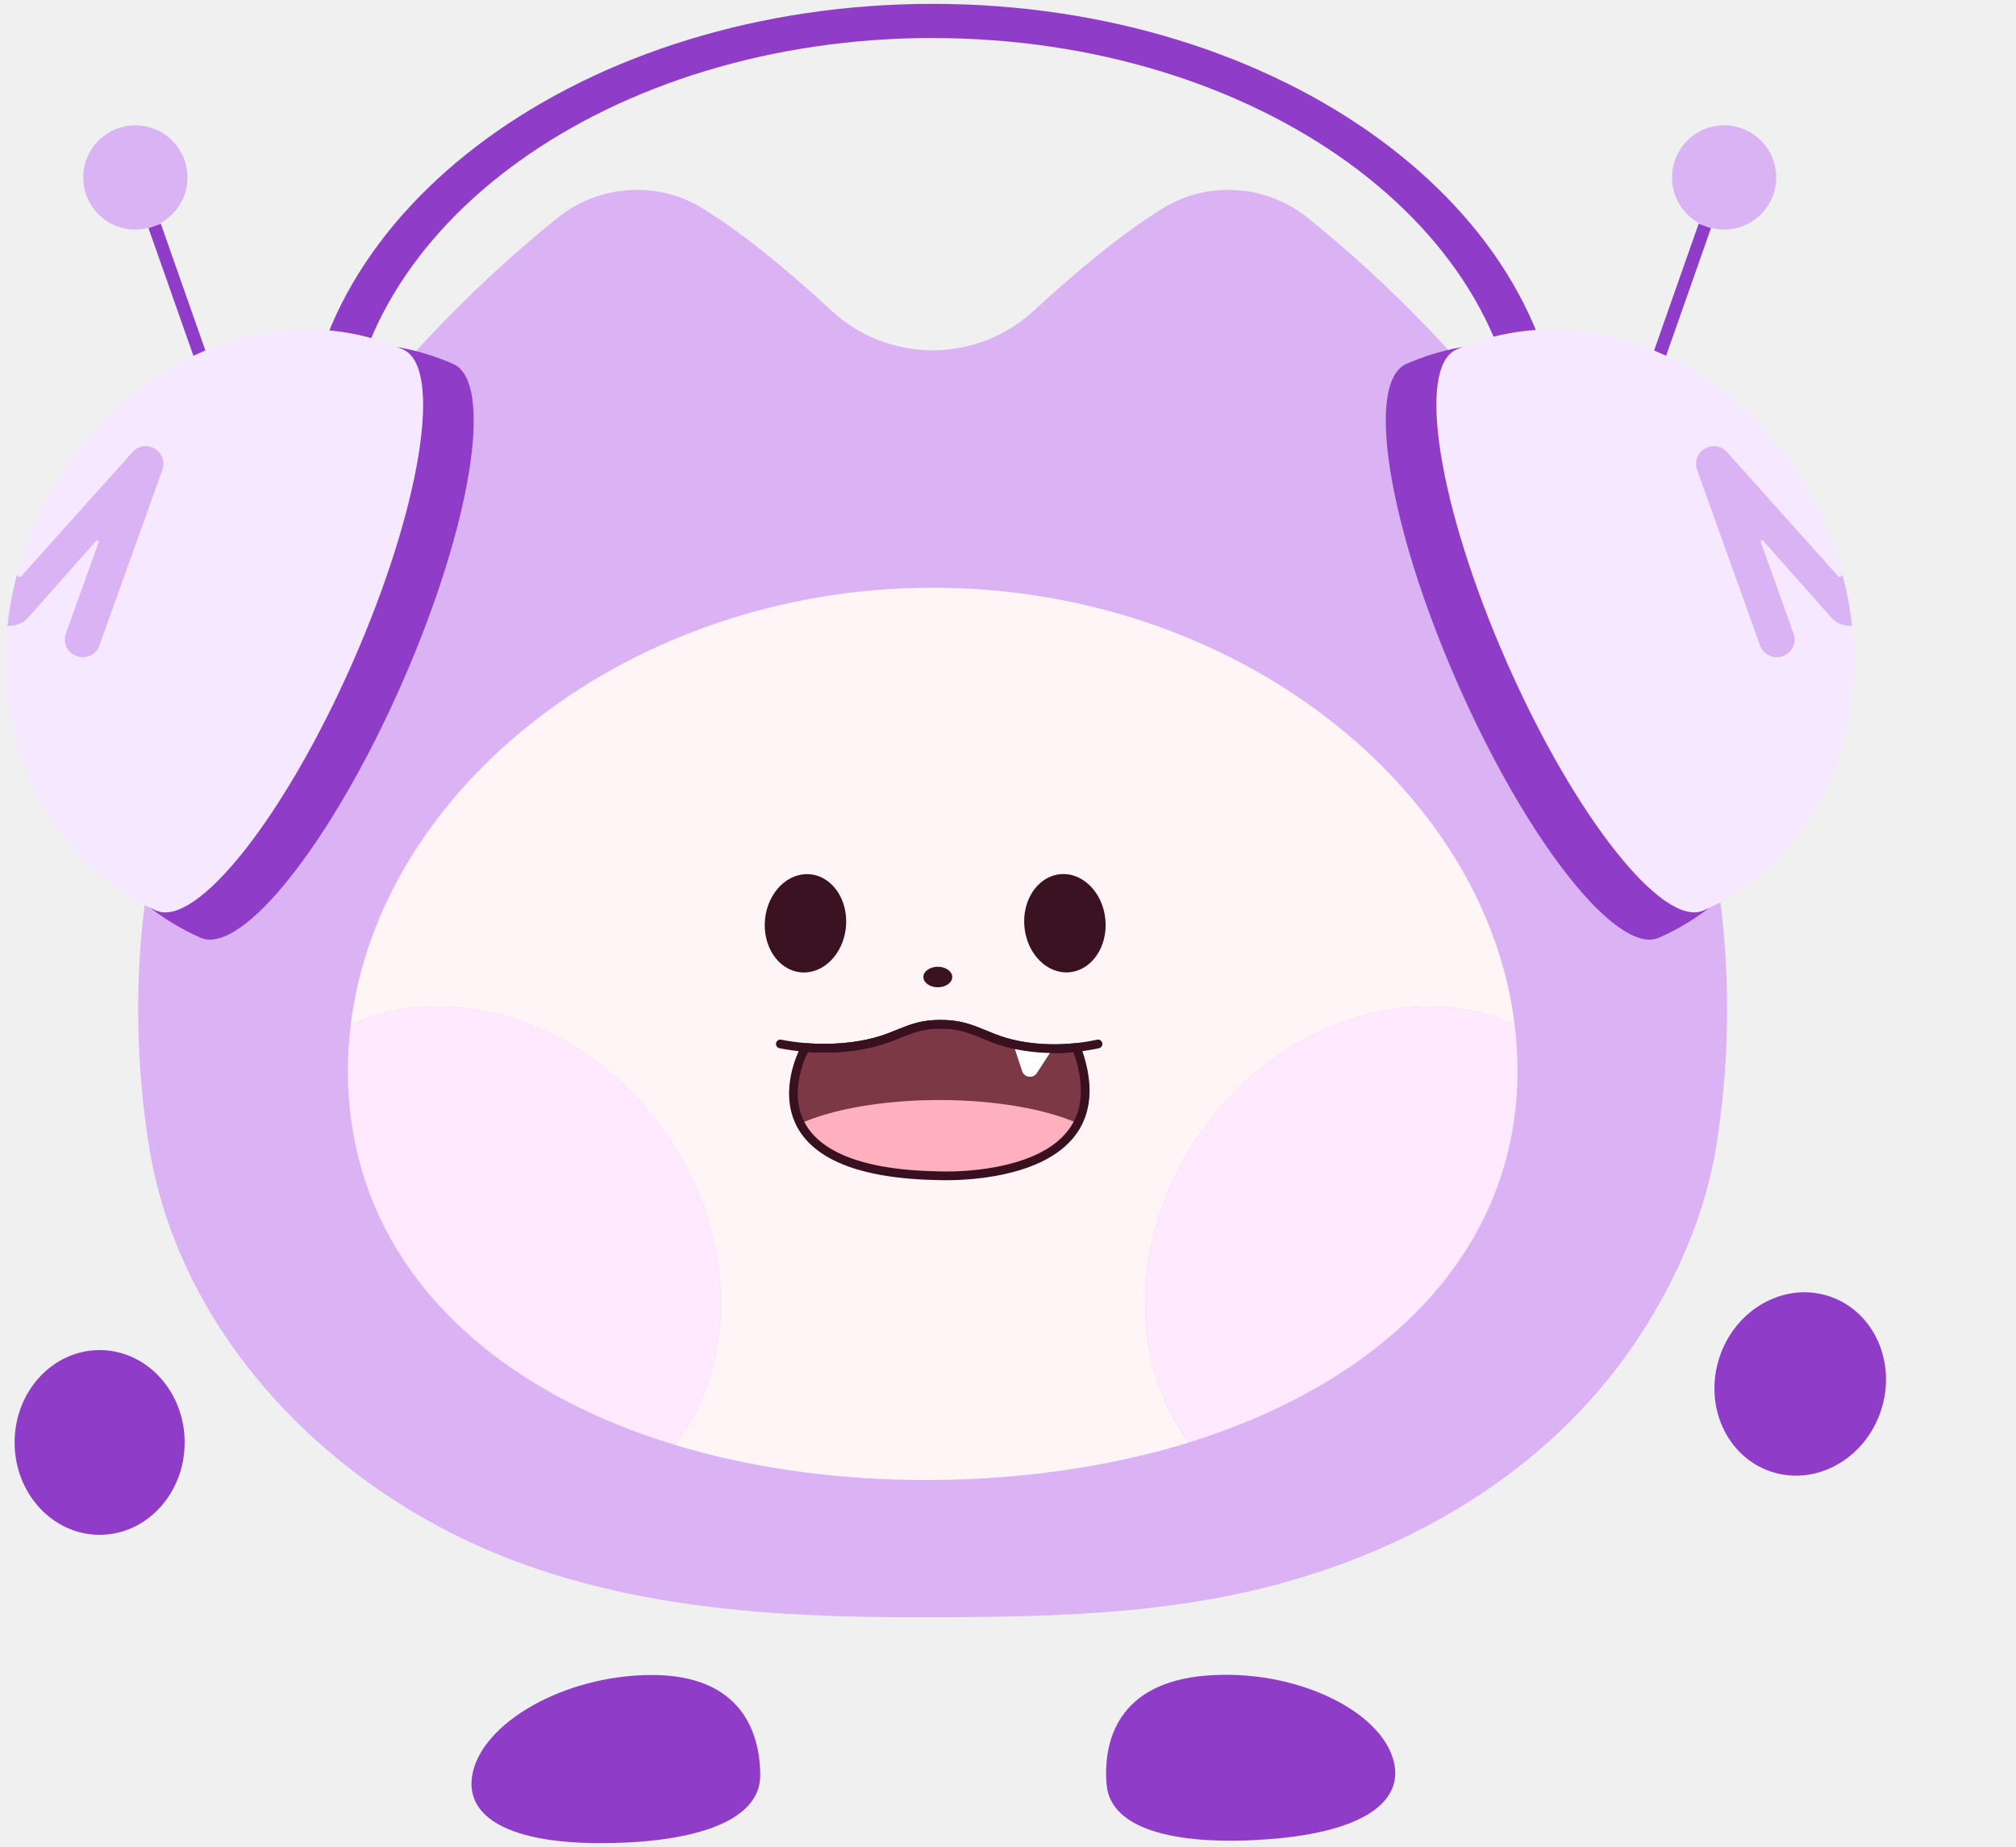
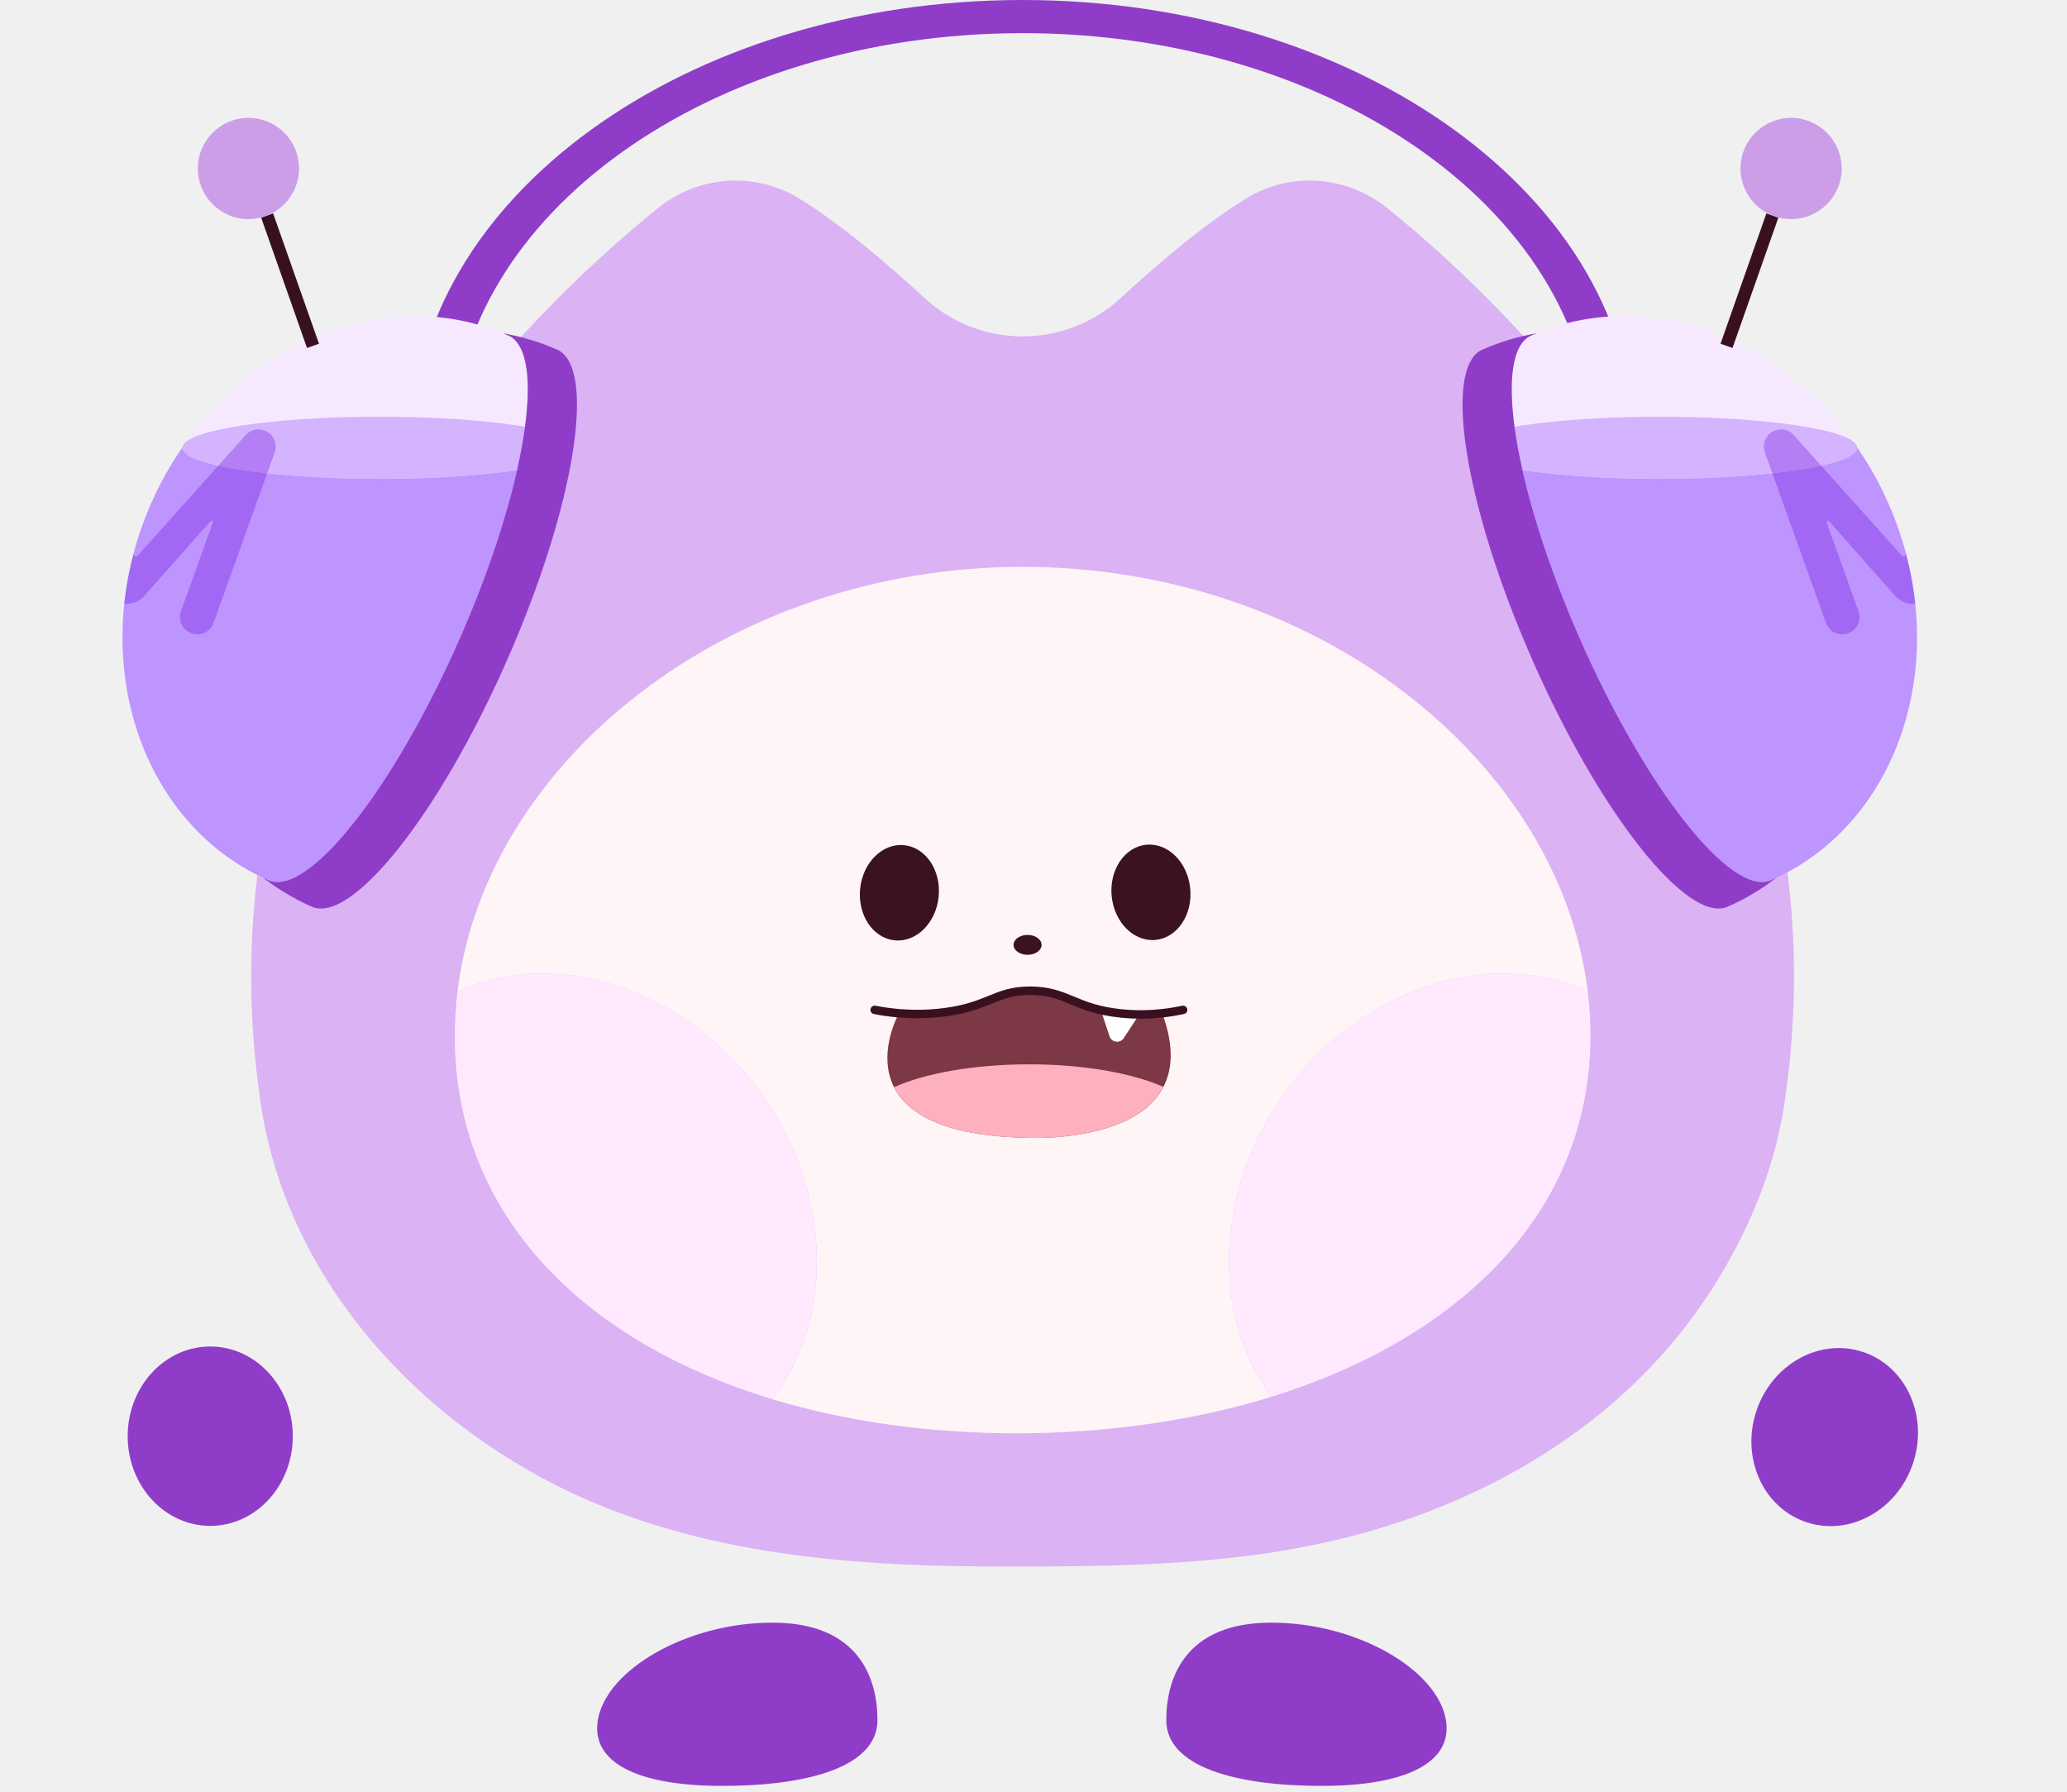
- <svg xmlns="http://www.w3.org/2000/svg" width="250" height="229" viewBox="0 0 250 229" fill="none">
-   <g clip-path="url(#clip0_583_8407)">
-     <path d="M115.659 4.719C155.874 4.719 188.475 28.29 188.475 57.365C188.475 58.425 188.426 59.474 188.34 60.513C189.87 62.178 191.368 63.908 192.817 65.715C193.412 62.913 193.715 60.042 193.715 57.122C193.72 25.948 158.772 0.479 115.659 0.479C72.546 0.479 37.603 25.948 37.603 57.117C37.603 58.728 37.7 60.318 37.884 61.891C39.506 60.064 41.172 58.317 42.859 56.652C43.383 27.901 75.774 4.713 115.664 4.713L115.659 4.719Z" fill="#8F3DC9" />
-     <path d="M162.2 27.03C157.042 22.883 149.828 22.358 144.194 25.83C138.943 29.069 133.179 33.925 128.209 38.515C121.12 45.075 110.197 45.075 103.108 38.515C98.144 33.925 92.38 29.069 87.124 25.83C81.489 22.358 74.276 22.883 69.117 27.03C52.441 40.44 9.171 81.612 18.417 141.737C22.062 165.416 40.734 184.369 62.385 192.978C78.71 199.467 96.403 200.527 113.782 200.511C128.718 200.5 143.539 200.365 158.08 196.525C176.416 191.686 193.206 181.379 203.594 165.238C208.152 158.16 211.608 150.086 212.895 141.732C222.147 81.607 178.877 40.435 162.195 27.025L162.2 27.03Z" fill="#DBB2F4" />
-     <path d="M149.093 140.142C158.75 126.623 175.173 121.394 187.826 127.04C184.219 97.726 153.284 72.868 115.659 72.868C78.034 72.868 47.077 97.743 43.486 127.072C56.15 121.378 72.616 126.596 82.295 140.142C91.379 152.86 91.585 168.855 83.717 179.156C93.126 182.006 103.703 183.504 114.934 183.504C126.165 183.504 137.607 181.898 147.433 178.848C139.808 168.542 140.095 152.736 149.087 140.147L149.093 140.142Z" fill="#FFF5F6" />
-     <path d="M82.3 140.142C72.621 126.596 56.156 121.373 43.491 127.072C43.259 128.954 43.14 130.847 43.14 132.761C43.14 155.591 59.578 171.84 83.722 179.156C91.585 168.861 91.385 152.86 82.3 140.142Z" fill="#FFE9FE" />
-     <path d="M188.183 132.755C188.183 130.836 188.064 128.927 187.826 127.034C175.167 121.394 158.75 126.618 149.093 140.137C140.1 152.73 139.808 168.536 147.438 178.837C171.463 171.381 188.183 155.267 188.183 132.75V132.755Z" fill="#FFE9FE" />
-     <path d="M104.9 114.969C105.23 111.614 103.252 108.673 100.482 108.401C97.712 108.129 95.199 110.628 94.869 113.984C94.54 117.339 96.518 120.28 99.288 120.552C102.058 120.824 104.571 118.325 104.9 114.969Z" fill="#3A1221" />
-     <path d="M132.653 120.541C135.424 120.269 137.402 117.328 137.072 113.972C136.743 110.617 134.23 108.117 131.46 108.389C128.69 108.662 126.712 111.602 127.041 114.958C127.371 118.313 129.883 120.813 132.653 120.541Z" fill="#3A1221" />
-     <path d="M116.297 122.406C117.285 122.406 118.087 121.837 118.087 121.135C118.087 120.433 117.285 119.864 116.297 119.864C115.308 119.864 114.507 120.433 114.507 121.135C114.507 121.837 115.308 122.406 116.297 122.406Z" fill="#3A1221" />
-     <path d="M116.297 145.771C91.088 145.312 99.874 129.868 99.874 129.868C101.529 130.003 103.481 130.019 105.628 129.749C111.414 129.014 112.198 126.991 116.621 126.991C121.336 126.991 122.288 129.284 128.226 129.89C130.205 130.095 131.989 130.03 133.492 129.868C139.835 146.999 116.297 145.771 116.297 145.771Z" fill="#7C3844" />
-     <path d="M116.481 136.389C109.435 136.389 103.178 137.536 99.242 139.304C100.918 142.613 105.476 145.571 116.291 145.771C116.291 145.771 129.918 146.48 133.638 139.272C129.696 137.52 123.478 136.389 116.475 136.389H116.481Z" fill="#FFB0BF" />
-     <path d="M116.297 145.771C91.088 145.312 99.874 129.868 99.874 129.868C101.529 130.003 103.481 130.019 105.628 129.749C111.414 129.014 112.198 126.991 116.621 126.991C121.336 126.991 122.288 129.284 128.226 129.89C130.205 130.095 131.989 130.03 133.492 129.868C139.835 146.999 116.297 145.771 116.297 145.771Z" stroke="#391020" stroke-width="1.081" stroke-linecap="round" stroke-linejoin="round" />
-     <path d="M172.831 218.36C174.144 223.598 168.634 227.122 157.674 228.006C146.721 228.886 137.7 227.16 137.223 221.229C136.792 215.849 138.638 208.624 149.596 207.746C160.549 206.866 171.248 212.058 172.829 218.365L172.831 218.36Z" fill="#8F3DC9" />
-     <path d="M58.557 220.123C57.67 225.444 63.445 228.521 74.433 228.521C85.421 228.521 94.273 226.076 94.273 220.123C94.273 214.726 91.85 207.675 80.862 207.675C69.874 207.675 59.622 213.71 58.557 220.123Z" fill="#8F3DC9" />
-     <path d="M12.355 190.296C18.179 190.296 22.9 185.168 22.9 178.843C22.9 172.518 18.179 167.39 12.355 167.39C6.532 167.39 1.811 172.518 1.811 178.843C1.811 185.168 6.532 190.296 12.355 190.296Z" fill="#8F3DC9" />
-     <path d="M19.175 28.003L25.031 44.647" stroke="#8F3DC9" stroke-width="1.622" stroke-miterlimit="10" />
-     <path d="M16.784 28.463C20.353 28.463 23.246 25.57 23.246 22.001C23.246 18.432 20.353 15.539 16.784 15.539C13.215 15.539 10.322 18.432 10.322 22.001C10.322 25.57 13.215 28.463 16.784 28.463Z" fill="#D9B3F4" />
-     <path d="M56.199 45.123C39.084 37.585 18.195 47.4 9.544 67.045C0.892 86.69 7.754 108.725 24.868 116.263C29.994 118.523 41.166 104.426 49.818 84.781C58.47 65.136 61.325 47.383 56.199 45.123Z" fill="#8F3DC9" />
-     <path d="M49.981 43.328C33.245 35.957 12.821 45.556 4.364 64.763C-4.093 83.97 2.612 105.518 19.348 112.889C24.36 115.095 35.283 101.317 43.74 82.11C52.198 62.903 54.993 45.539 49.981 43.333V43.328Z" fill="#F6E9FF" />
-     <path d="M3.498 76.562L11.939 67.039C12.069 66.893 12.302 67.034 12.237 67.213L8.17 78.552C7.765 79.687 8.354 80.942 9.49 81.347L9.528 81.358C10.663 81.764 11.918 81.174 12.323 80.039L20.137 58.247C20.548 57.106 19.953 55.857 18.818 55.451L18.769 55.435C17.866 55.111 16.909 55.435 16.341 56.149C16.336 56.149 16.309 56.149 16.309 56.149L15.633 56.949L2.649 71.43C2.471 71.625 2.147 71.506 2.136 71.246V71.138C1.557 73.29 1.152 75.443 0.93 77.584C1.887 77.665 2.844 77.308 3.498 76.567V76.562Z" fill="#D9B3F4" />
-     <path d="M211.413 28.003L205.562 44.647" stroke="#8F3DC9" stroke-width="1.622" stroke-miterlimit="10" />
-     <path d="M213.803 28.463C217.372 28.463 220.265 25.57 220.265 22.001C220.265 18.432 217.372 15.539 213.803 15.539C210.234 15.539 207.341 18.432 207.341 22.001C207.341 25.57 210.234 28.463 213.803 28.463Z" fill="#D9B3F4" />
-     <path d="M174.394 45.123C191.509 37.585 212.397 47.4 221.049 67.045C229.701 86.69 222.839 108.725 205.725 116.263C200.598 118.523 189.427 104.426 180.775 84.781C172.123 65.136 169.268 47.383 174.394 45.123Z" fill="#8F3DC9" />
-     <path d="M180.613 43.328C197.349 35.957 217.772 45.556 226.23 64.763C234.687 83.97 227.982 105.518 211.246 112.889C206.233 115.095 195.31 101.317 186.853 82.11C178.396 62.903 175.6 45.539 180.613 43.333V43.328Z" fill="#F6E9FF" />
-     <path d="M227.089 76.562L218.648 67.039C218.518 66.893 218.286 67.034 218.351 67.213L222.417 78.552C222.823 79.687 222.233 80.942 221.098 81.347L221.06 81.358C219.924 81.764 218.67 81.174 218.264 80.039L210.451 58.247C210.04 57.106 210.634 55.857 211.77 55.451L211.819 55.435C212.722 55.111 213.679 55.435 214.247 56.149C214.252 56.149 214.279 56.149 214.279 56.149L214.955 56.949L227.938 71.43C228.117 71.625 228.441 71.506 228.452 71.246V71.138C229.03 73.29 229.436 75.443 229.658 77.584C228.701 77.665 227.743 77.308 227.089 76.567V76.562Z" fill="#D9B3F4" />
-     <path d="M233.252 174.9C235.237 168.895 232.364 162.545 226.834 160.717C221.305 158.889 215.214 162.276 213.228 168.282C211.243 174.288 214.117 180.638 219.646 182.466C225.175 184.293 231.267 180.906 233.252 174.9Z" fill="#8F3DC9" />
-     <path d="M125.711 129.646L126.755 132.804C127.025 133.615 128.112 133.756 128.577 133.042L130.443 130.182L125.717 129.646H125.711Z" fill="white" />
-     <path d="M136.163 129.435C135.428 129.592 134.525 129.754 133.492 129.868C131.989 130.03 130.205 130.095 128.225 129.89C122.288 129.284 121.336 126.991 116.621 126.991C112.198 126.991 111.414 129.014 105.628 129.749C103.481 130.019 101.529 130.003 99.874 129.868C98.674 129.765 97.625 129.603 96.77 129.435" stroke="#391020" stroke-width="1.081" stroke-linecap="round" stroke-linejoin="round" />
+ <svg xmlns="http://www.w3.org/2000/svg" width="270" height="234" viewBox="0 0 270 234" fill="none">
+   <path d="M133.578 4.33C174.71 4.33 208.054 28.439 208.054 58.177C208.054 59.261 208.004 60.334 207.916 61.396C209.481 63.099 211.013 64.869 212.495 66.716C213.104 63.851 213.413 60.914 213.413 57.928C213.413 26.049 177.669 0 133.578 0C89.488 0 53.744 26.049 53.744 57.928C53.744 59.576 53.843 61.202 54.031 62.812C55.69 60.942 57.394 59.156 59.119 57.452C59.656 28.046 92.784 4.33 133.584 4.33H133.578Z" fill="#8F3DC9" />
+   <path d="M181.181 27.156C175.905 22.914 168.527 22.377 162.764 25.928C157.393 29.241 151.498 34.207 146.415 38.903C139.165 45.611 127.993 45.611 120.742 38.903C115.665 34.207 109.769 29.241 104.393 25.928C98.63 22.377 91.252 22.914 85.976 27.156C68.92 40.872 24.664 82.982 34.121 144.477C37.849 168.696 56.946 188.081 79.091 196.885C95.788 203.522 113.884 204.606 131.659 204.59C146.935 204.579 162.095 204.44 176.966 200.514C195.721 195.564 212.893 185.022 223.518 168.513C228.18 161.274 231.714 153.016 233.031 144.472C242.494 82.976 198.237 40.866 181.175 27.15L181.181 27.156Z" fill="#DBB2F4" />
+   <path d="M167.774 142.84C177.652 129.013 194.449 123.665 207.39 129.439C203.701 99.458 172.06 74.033 133.578 74.033C95.096 74.033 63.433 99.474 59.761 129.472C72.713 123.649 89.554 128.986 99.454 142.84C108.746 155.848 108.956 172.208 100.909 182.744C110.532 185.658 121.35 187.19 132.837 187.19C144.324 187.19 156.027 185.548 166.076 182.428C158.278 171.887 158.571 155.721 167.769 142.845L167.774 142.84Z" fill="#FFF5F6" />
+   <path d="M99.454 142.839C89.555 128.985 72.714 123.642 59.761 129.471C59.523 131.396 59.401 133.332 59.401 135.29C59.401 158.64 76.215 175.26 100.909 182.743C108.95 172.212 108.746 155.847 99.454 142.839Z" fill="#FFE9FE" />
+   <path d="M207.756 135.284C207.756 133.321 207.634 131.369 207.391 129.433C194.444 123.664 177.653 129.007 167.775 142.834C158.577 155.715 158.279 171.881 166.082 182.417C190.655 174.79 207.756 158.308 207.756 135.279V135.284Z" fill="#FFE9FE" />
+   <path d="M122.611 117.098C122.948 113.666 120.925 110.658 118.092 110.38C115.259 110.102 112.689 112.658 112.352 116.09C112.014 119.522 114.038 122.53 116.871 122.809C119.704 123.087 122.274 120.53 122.611 117.098Z" fill="#3A1221" />
+   <path d="M150.952 122.753C153.785 122.474 155.808 119.467 155.471 116.035C155.134 112.603 152.564 110.046 149.731 110.324C146.898 110.603 144.874 113.61 145.211 117.042C145.549 120.474 148.119 123.031 150.952 122.753Z" fill="#3A1221" />
+   <path d="M134.226 124.699C135.237 124.699 136.056 124.117 136.056 123.399C136.056 122.682 135.237 122.1 134.226 122.1C133.215 122.1 132.395 122.682 132.395 123.399C132.395 124.117 133.215 124.699 134.226 124.699Z" fill="#3A1221" />
+   <path d="M134.226 148.598C108.442 148.127 117.429 132.332 117.429 132.332C119.121 132.47 121.118 132.487 123.314 132.21C129.231 131.458 130.033 129.39 134.557 129.39C139.38 129.39 140.354 131.735 146.426 132.354C148.45 132.564 150.276 132.498 151.813 132.332C158.301 149.853 134.226 148.598 134.226 148.598Z" fill="#7C3844" />
+   <path d="M134.419 139.002C127.212 139.002 120.813 140.174 116.787 141.983C118.502 145.368 123.164 148.393 134.225 148.598C134.225 148.598 148.162 149.322 151.968 141.95C147.936 140.158 141.575 139.002 134.413 139.002H134.419Z" fill="#FFB0BF" />
+   <path d="M66.403 43.819C49.286 36.281 28.397 46.098 19.747 65.743C11.097 85.387 17.955 107.427 35.072 114.965C40.199 117.222 51.371 103.13 60.021 83.485C68.671 63.84 71.53 46.081 66.403 43.825V43.819Z" fill="#F6E9FF" />
+   <path d="M49.59 62.54C63.824 62.54 75.363 60.722 75.363 58.48C75.363 56.238 63.824 54.421 49.59 54.421C35.356 54.421 23.817 56.238 23.817 58.48C23.817 60.722 35.356 62.54 49.59 62.54Z" fill="#D4B3FF" />
+   <path d="M49.59 62.541C35.354 62.541 23.817 60.721 23.817 58.481C23.817 58.465 23.823 58.448 23.823 58.432C22.269 60.683 20.892 63.122 19.741 65.743C11.091 85.388 17.949 107.428 35.067 114.966C40.194 117.222 51.365 103.13 60.015 83.486C63.527 75.505 66.088 67.839 67.543 61.396C62.903 62.104 56.57 62.546 49.59 62.546V62.541Z" fill="#BE94FF" />
+   <path d="M34.895 28.145L40.885 45.169" stroke="#391020" stroke-width="1.659" stroke-miterlimit="10" />
+   <path d="M32.451 28.615C36.101 28.615 39.06 25.656 39.06 22.006C39.06 18.355 36.101 15.396 32.451 15.396C28.801 15.396 25.842 18.355 25.842 22.006C25.842 25.656 28.801 28.615 32.451 28.615Z" fill="#CC9EE8" />
+   <path d="M72.758 45.655C70.447 44.638 68.068 43.941 65.662 43.52C65.906 43.62 66.155 43.714 66.398 43.819C71.525 46.076 68.666 63.835 60.016 83.479C51.366 103.124 40.194 117.222 35.067 114.96C34.824 114.855 34.591 114.733 34.353 114.617C36.284 116.11 38.407 117.393 40.719 118.411C45.962 120.723 57.389 106.304 66.238 86.212C75.087 66.119 78.007 47.962 72.764 45.65L72.758 45.655Z" fill="#8F3DC9" />
+   <g style="mix-blend-mode:multiply">
+     <path d="M18.862 77.81L27.495 68.071C27.628 67.922 27.866 68.065 27.799 68.248L23.64 79.846C23.226 81.007 23.828 82.29 24.99 82.705L25.029 82.716C26.19 83.131 27.473 82.528 27.888 81.367L35.88 59.078C36.3 57.911 35.692 56.634 34.53 56.219L34.48 56.202C33.557 55.87 32.578 56.202 31.997 56.932C31.992 56.932 31.964 56.932 31.964 56.932L31.273 57.751L17.994 72.562C17.811 72.761 17.479 72.639 17.468 72.374V72.263C16.876 74.464 16.462 76.666 16.235 78.856C17.214 78.939 18.193 78.574 18.862 77.816V77.81Z" fill="#D9B3F4" />
  </g>
-   <defs>
-     <clipPath id="clip0_583_8407">
-       <rect width="248.595" height="228.041" fill="white" transform="translate(0.702637 0.479492)" />
-     </clipPath>
-   </defs>
+   <path d="M200.007 43.819C217.125 36.281 238.014 46.098 246.664 65.743C255.314 85.387 248.456 107.427 231.338 114.965C226.211 117.222 215.04 103.13 206.39 83.485C197.74 63.84 194.88 46.081 200.007 43.825V43.819Z" fill="#F6E9FF" />
+   <path d="M216.82 62.54C231.054 62.54 242.593 60.722 242.593 58.48C242.593 56.238 231.054 54.421 216.82 54.421C202.586 54.421 191.047 56.238 191.047 58.48C191.047 60.722 202.586 62.54 216.82 62.54Z" fill="#D4B3FF" />
+   <path d="M216.82 62.541C231.056 62.541 242.593 60.721 242.593 58.481C242.593 58.465 242.587 58.448 242.587 58.432C244.142 60.683 245.519 63.122 246.669 65.743C255.319 85.388 248.461 107.428 231.344 114.966C226.217 117.222 215.045 103.13 206.395 83.486C202.883 75.505 200.322 67.839 198.868 61.396C203.508 62.104 209.84 62.546 216.82 62.546V62.541Z" fill="#BE94FF" />
+   <path d="M231.515 28.145L225.525 45.169" stroke="#391020" stroke-width="1.659" stroke-miterlimit="10" />
+   <path d="M233.96 28.615C237.61 28.615 240.569 25.656 240.569 22.006C240.569 18.355 237.61 15.396 233.96 15.396C230.31 15.396 227.351 18.355 227.351 22.006C227.351 25.656 230.31 28.615 233.96 28.615Z" fill="#CC9EE8" />
+   <path d="M193.652 45.655C195.964 44.638 198.342 43.941 200.748 43.52C200.505 43.62 200.256 43.714 200.013 43.819C194.886 46.076 197.745 63.835 206.395 83.479C215.045 103.124 226.217 117.222 231.344 114.96C231.587 114.855 231.819 114.733 232.057 114.617C230.127 116.11 228.003 117.393 225.691 118.411C220.448 120.723 209.022 106.304 200.173 86.212C191.324 66.119 188.404 47.962 193.647 45.65L193.652 45.655Z" fill="#8F3DC9" />
+   <g style="mix-blend-mode:multiply">
+     <path d="M247.548 77.81L238.915 68.071C238.782 67.922 238.545 68.065 238.611 68.248L242.77 79.846C243.185 81.007 242.582 82.29 241.42 82.705L241.382 82.716C240.22 83.131 238.937 82.528 238.522 81.367L230.531 59.078C230.11 57.911 230.719 56.634 231.88 56.219L231.93 56.202C232.854 55.87 233.832 56.202 234.413 56.932C234.419 56.932 234.446 56.932 234.446 56.932L235.138 57.751L248.417 72.562C248.599 72.761 248.931 72.639 248.942 72.374V72.263C249.534 74.464 249.949 76.666 250.176 78.856C249.197 78.939 248.218 78.574 247.548 77.816V77.81Z" fill="#D9B3F4" />
+   </g>
+   <path d="M143.86 132.105L144.927 135.335C145.204 136.165 146.315 136.309 146.791 135.579L148.699 132.653L143.865 132.105H143.86Z" fill="white" />
+   <path d="M154.545 131.89C153.793 132.05 152.869 132.216 151.813 132.332C150.275 132.498 148.45 132.564 146.426 132.354C140.354 131.735 139.38 129.39 134.557 129.39C130.033 129.39 129.231 131.458 123.314 132.21C121.118 132.487 119.121 132.47 117.429 132.332C116.201 132.227 115.128 132.061 114.254 131.89" stroke="#391020" stroke-width="1.106" stroke-linecap="round" stroke-linejoin="round" />
+   <path d="M78.09 224.65C77.183 230.092 83.089 233.239 94.328 233.239C105.566 233.239 114.619 230.739 114.619 224.65C114.619 219.13 112.142 211.918 100.903 211.918C89.665 211.918 79.179 218.09 78.09 224.65Z" fill="#8F3DC9" />
+   <path d="M188.874 224.65C189.781 230.092 183.874 233.239 172.636 233.239C161.397 233.239 152.344 230.739 152.344 224.65C152.344 219.13 154.822 211.918 166.06 211.918C177.298 211.918 187.784 218.09 188.874 224.65Z" fill="#8F3DC9" />
+   <path d="M27.462 199.28C33.418 199.28 38.247 194.036 38.247 187.566C38.247 181.097 33.418 175.853 27.462 175.853C21.506 175.853 16.677 181.097 16.677 187.566C16.677 194.036 21.506 199.28 27.462 199.28Z" fill="#8F3DC9" />
+   <path d="M249.896 191.069C251.926 184.926 248.987 178.431 243.332 176.562C237.677 174.693 231.446 178.157 229.416 184.3C227.386 190.442 230.324 196.937 235.98 198.806C241.635 200.676 247.865 197.211 249.896 191.069Z" fill="#8F3DC9" />
</svg>
